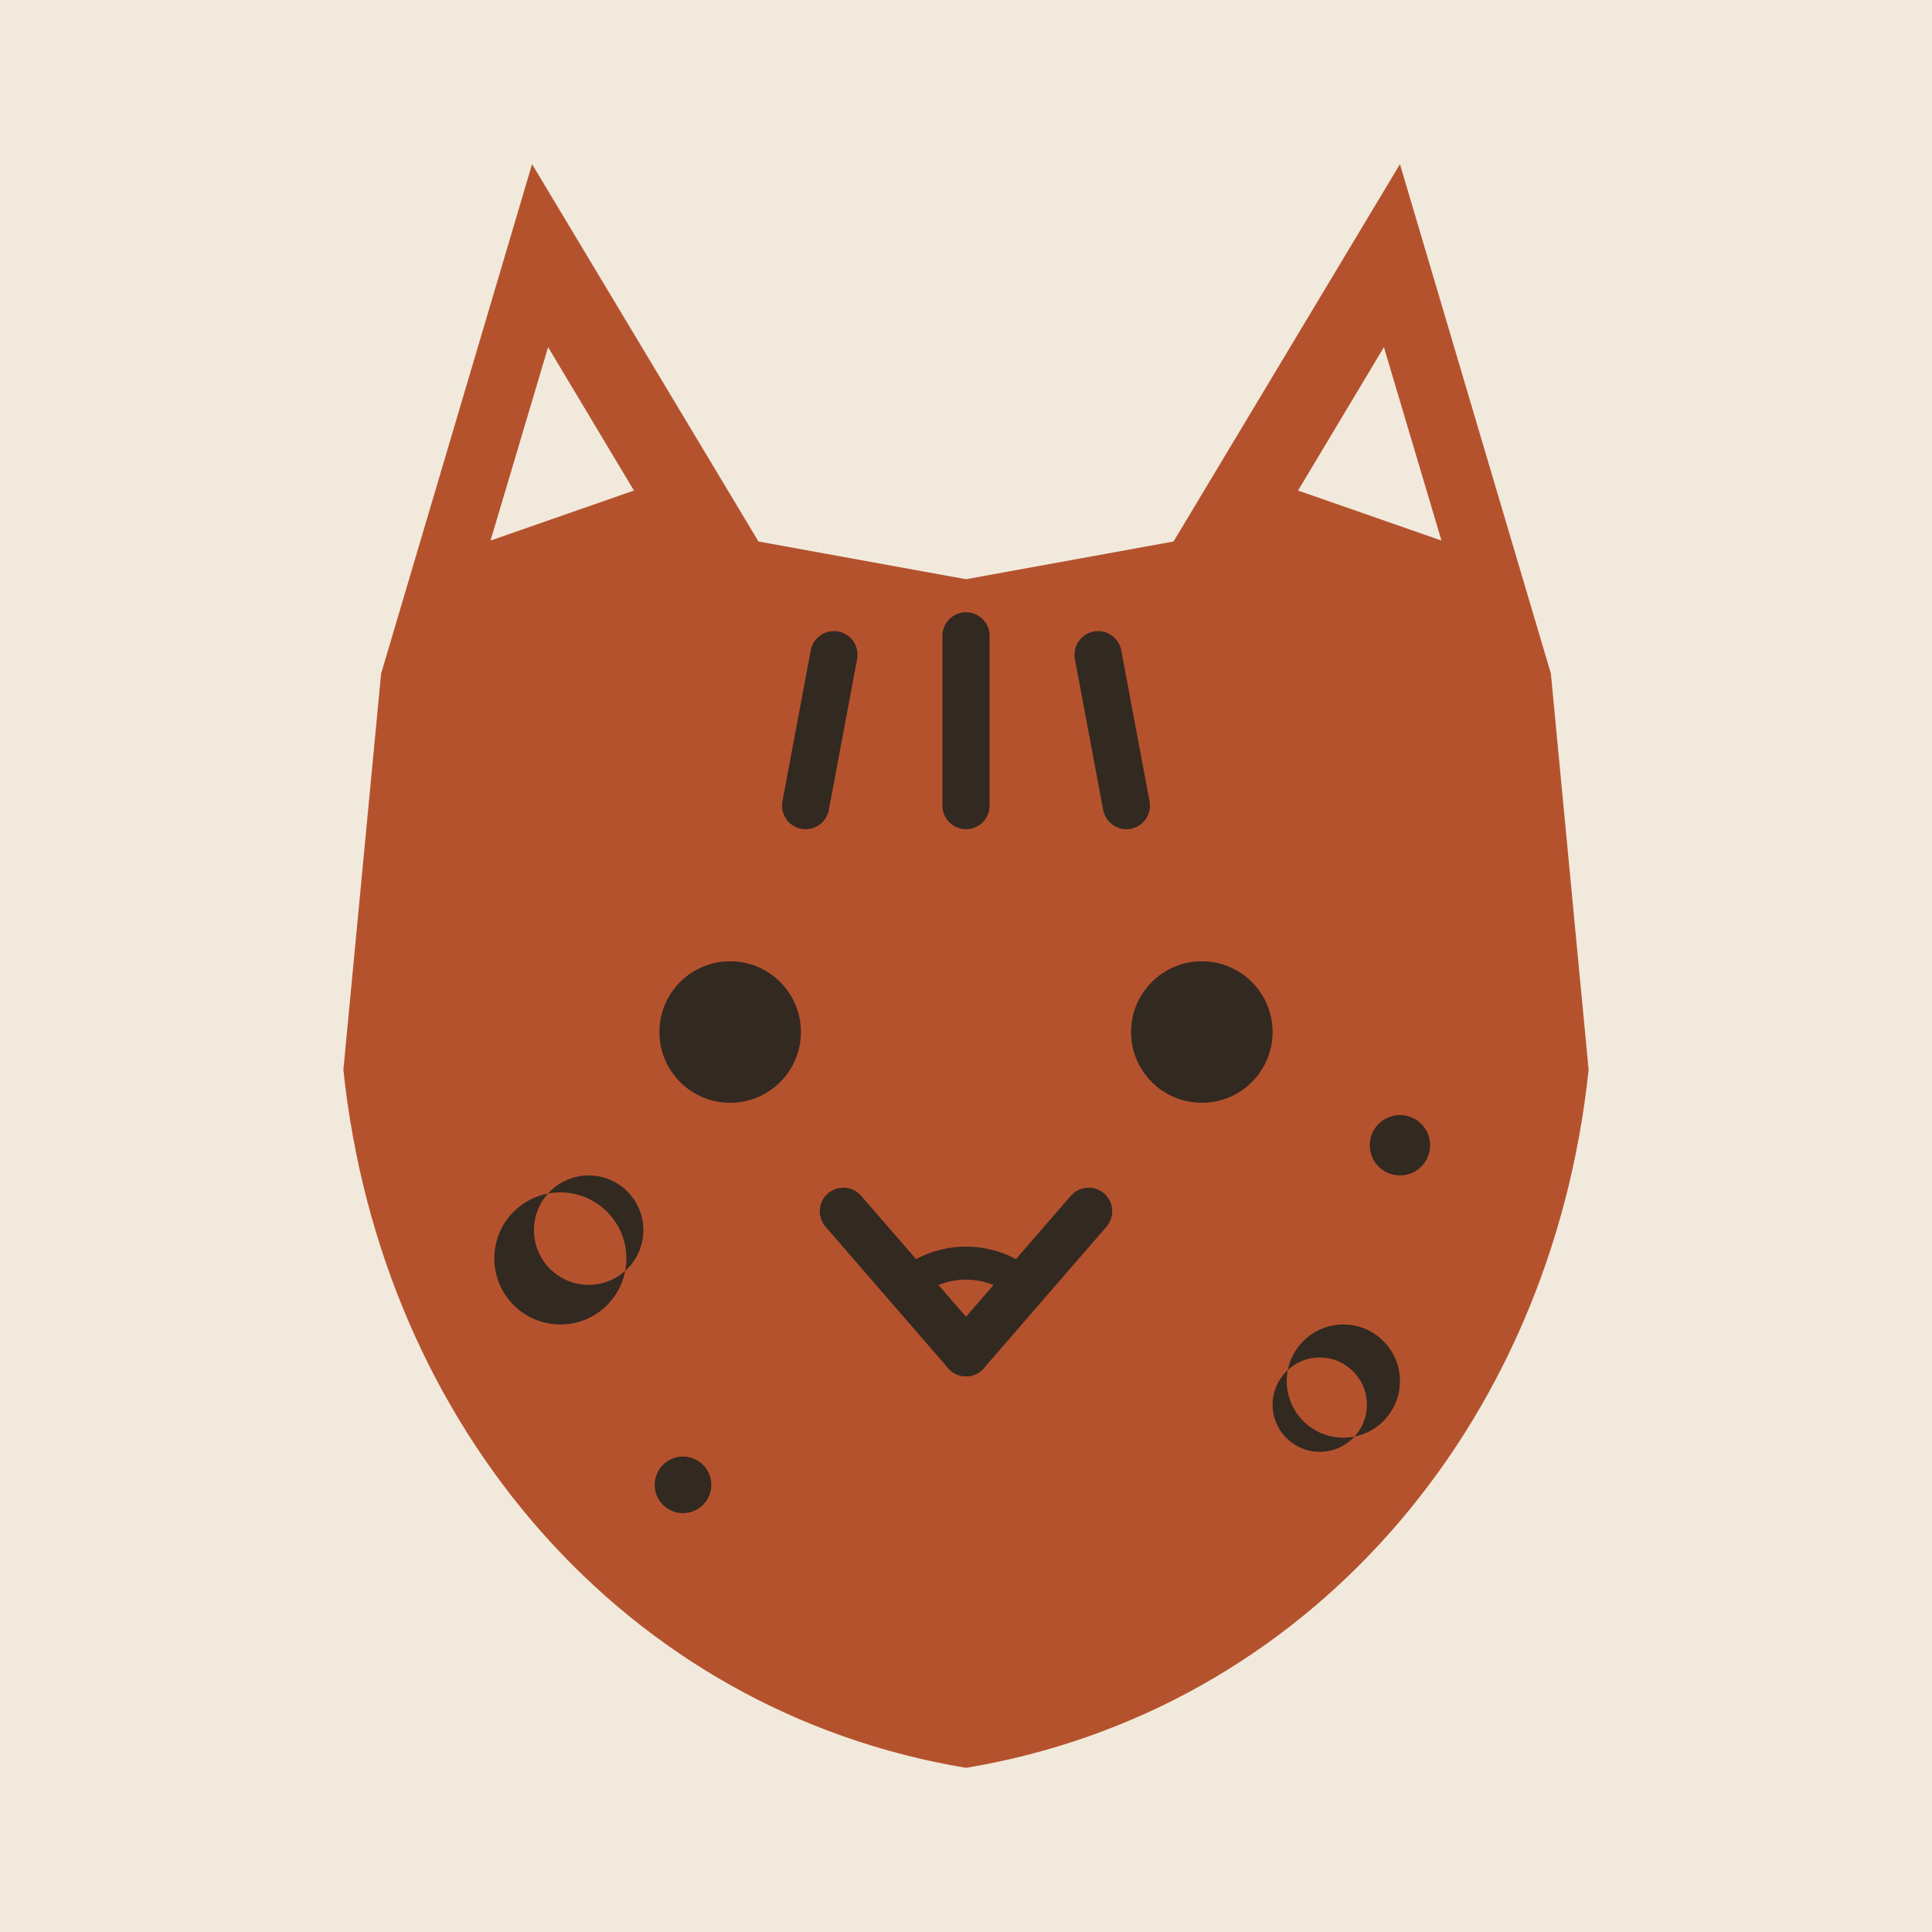
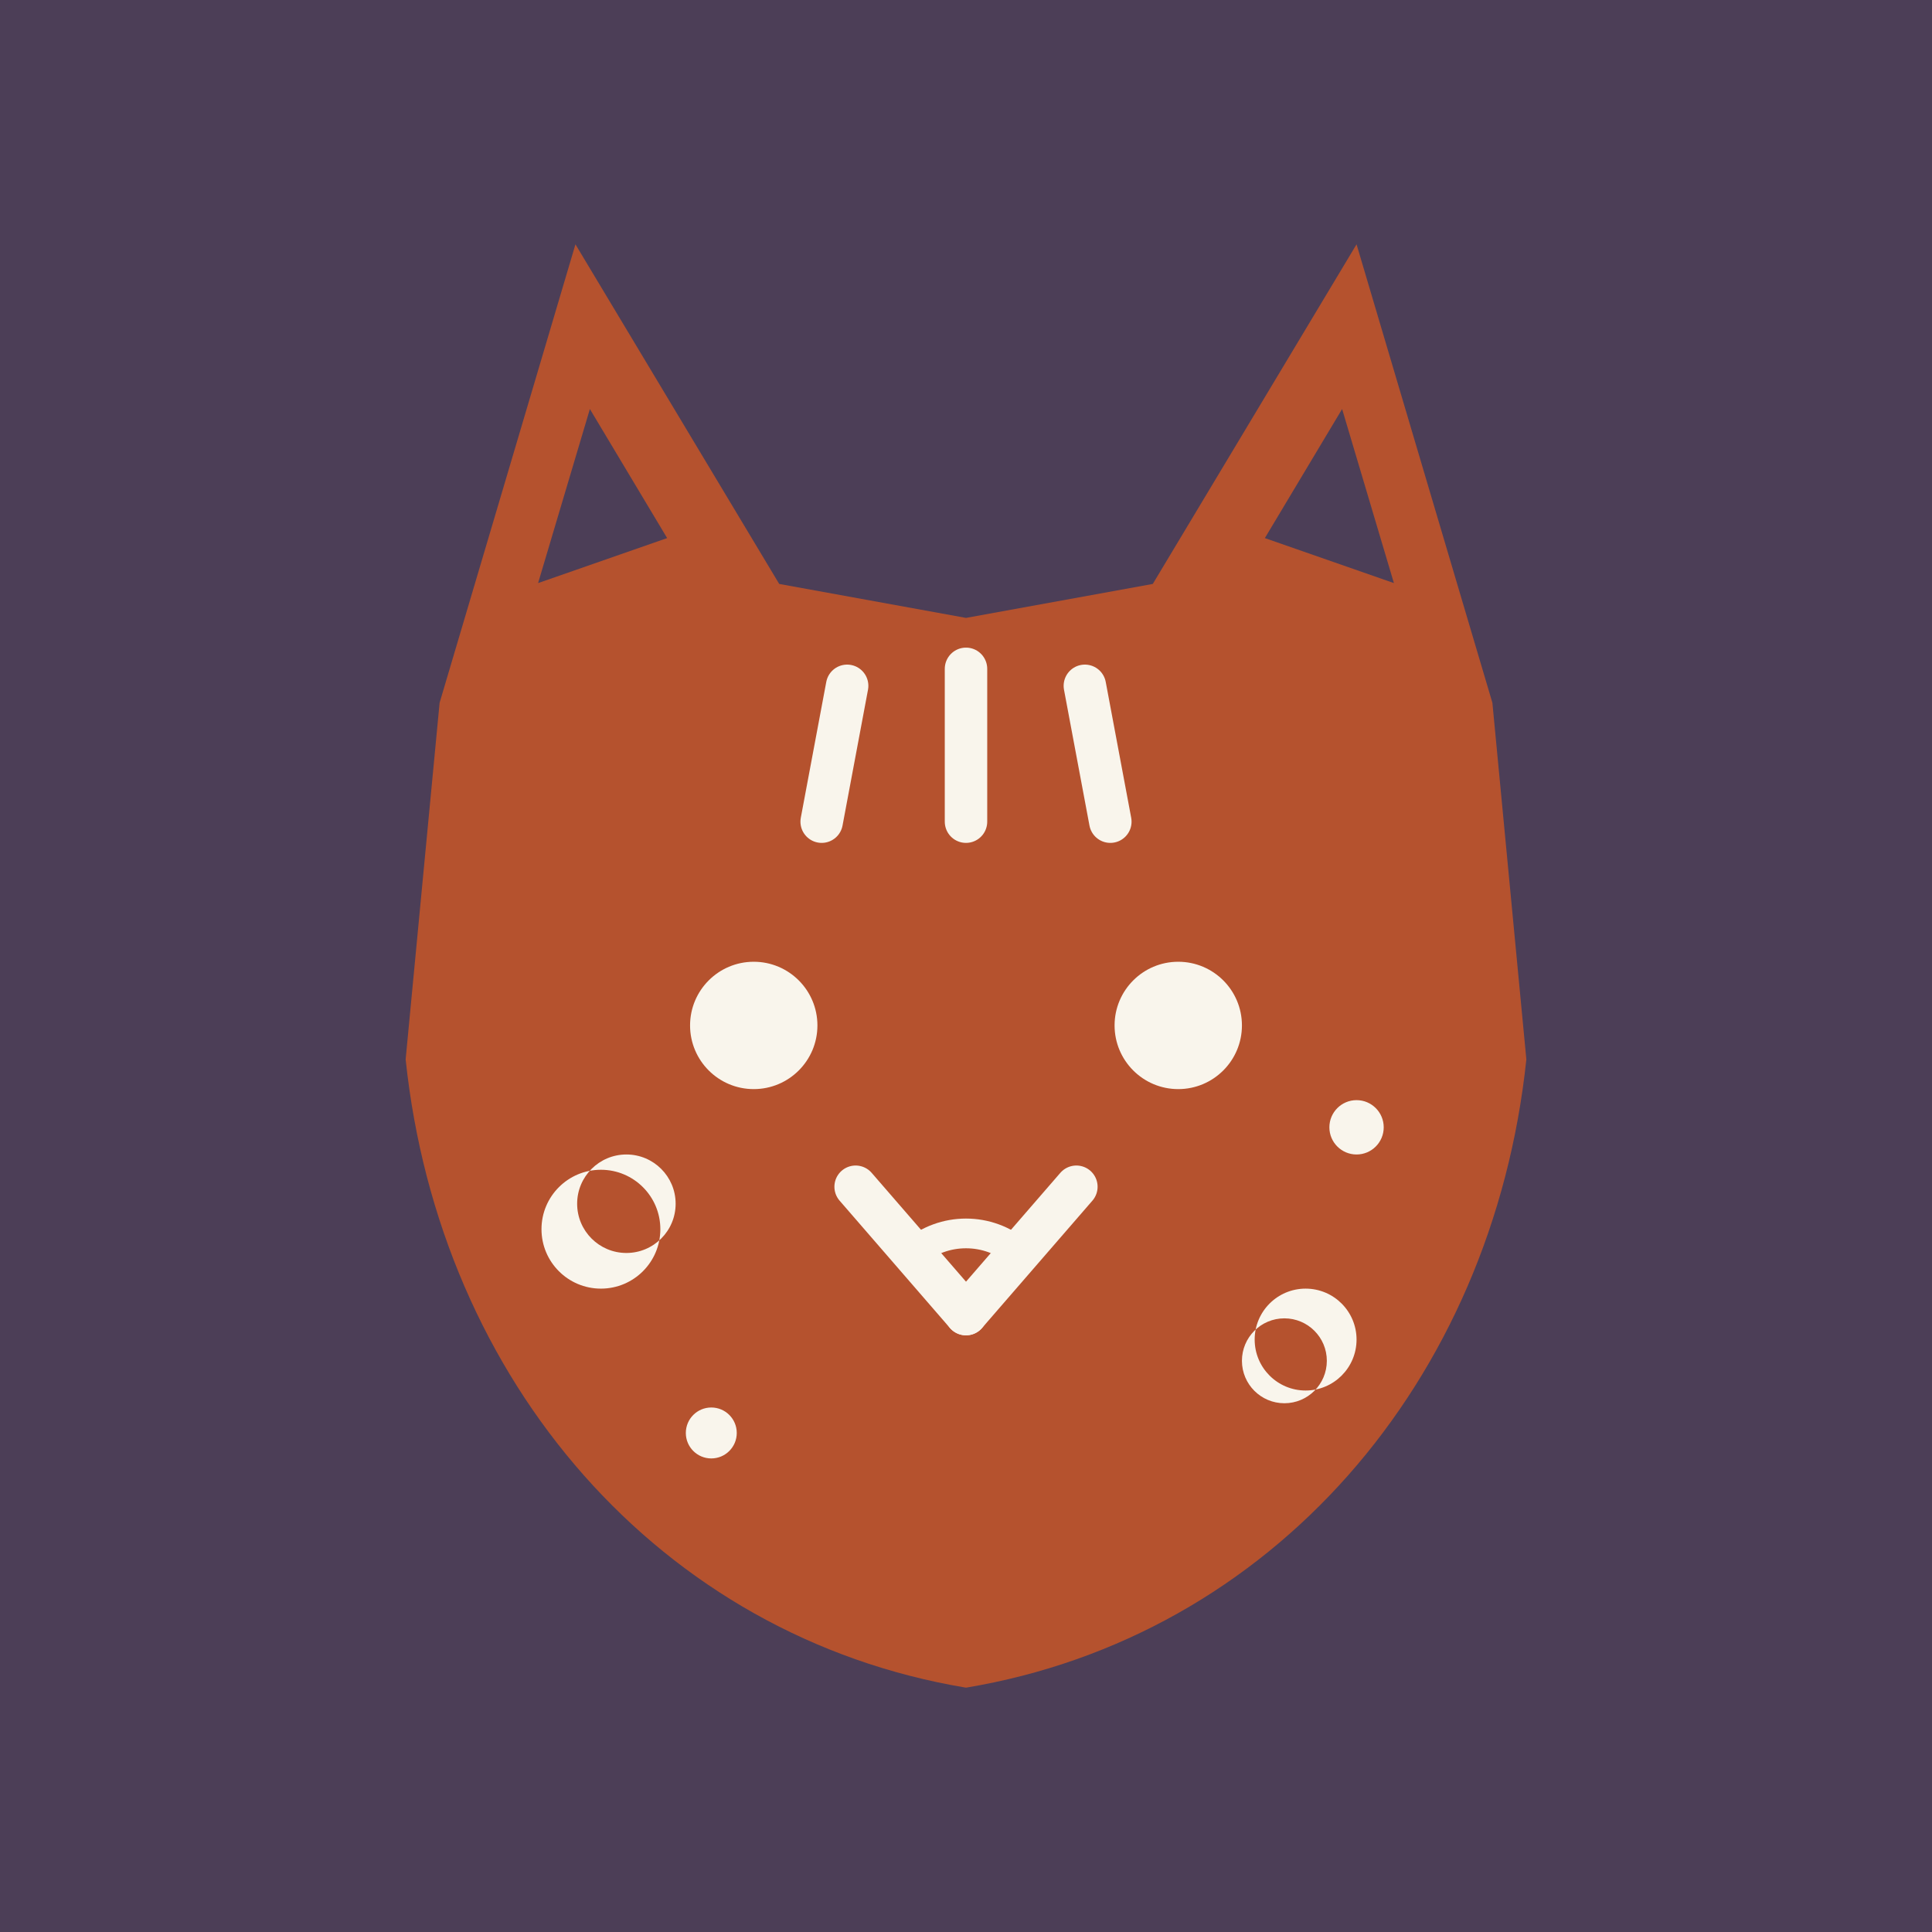
<svg xmlns="http://www.w3.org/2000/svg" viewBox="0 0 512 512">
-   <rect width="512" height="512" fill="#f1eadc" />
-   <g transform="translate(-44 -41.5) scale(2.5)">
+   <rect width="512" height="512" fill="#4C3E57" />
+   <g transform="translate(-14 -11.75) scale(2.25)">
    <path fill-rule="evenodd" fill="#B5522E" d="     M 58 88 L 74 34 L 98 74 L 120 78 L 142 74 L 166 34 L 182 88 L 186 130     C 182 168 156 198 120 204 C 84 198 58 168 54 130 Z     M 170.4 73.9 L 155.2 68.6 L 164.3 53.4 Z     M 69.6 73.9 L 75.7 53.4 L 84.8 68.6 Z" />
-     <path d="M 106 86 L 103 102" stroke="#322921" stroke-width="5" stroke-linecap="round" />
-     <path d="M 120 84 L 120 102" stroke="#322921" stroke-width="5" stroke-linecap="round" />
-     <path d="M 134 86 L 137 102" stroke="#322921" stroke-width="5" stroke-linecap="round" />
-     <circle cx="95" cy="126" r="7.5" fill="#322921" />
-     <circle cx="145" cy="126" r="7.5" fill="#322921" />
-     <path d="M 120 160 L 107 145" stroke="#322921" stroke-width="5" stroke-linecap="round" />
-     <path d="M 120 160 L 133 145" stroke="#322921" stroke-width="5" stroke-linecap="round" />
-     <path d="M 113.8 152.8 A 9.5 9.5 0 0 1 126.2 152.8" stroke="#322921" stroke-width="3.5" fill="none" stroke-linecap="round" />
-     <path fill-rule="evenodd" fill="#322921" d="     M 77 143 A 7 7 0 1 0 77 157 A 7 7 0 1 0 77 143 Z     M 80 141.2 A 5.8 5.8 0 1 0 80 152.8 A 5.8 5.8 0 1 0 80 141.2 Z" />
-     <path fill-rule="evenodd" fill="#322921" d="     M 160 157 A 6 6 0 1 0 160 169 A 6 6 0 1 0 160 157 Z     M 157.5 160.5 A 5 5 0 1 0 157.5 170.5 A 5 5 0 1 0 157.5 160.5 Z" />
-     <circle cx="166" cy="138" r="3.2" fill="#322921" />
-     <circle cx="90" cy="174" r="3" fill="#322921" />
+     <path d="M 106 86 L 103 102" stroke="#F9F5EC" stroke-width="5" stroke-linecap="round" />
+     <path d="M 120 84 L 120 102" stroke="#F9F5EC" stroke-width="5" stroke-linecap="round" />
+     <path d="M 134 86 L 137 102" stroke="#F9F5EC" stroke-width="5" stroke-linecap="round" />
+     <circle cx="95" cy="126" r="7.5" fill="#F9F5EC" />
+     <circle cx="145" cy="126" r="7.5" fill="#F9F5EC" />
+     <path d="M 120 160 L 107 145" stroke="#F9F5EC" stroke-width="5" stroke-linecap="round" />
+     <path d="M 120 160 L 133 145" stroke="#F9F5EC" stroke-width="5" stroke-linecap="round" />
+     <path d="M 113.8 152.8 A 9.5 9.5 0 0 1 126.2 152.8" stroke="#F9F5EC" stroke-width="3.5" fill="none" stroke-linecap="round" />
+     <path fill-rule="evenodd" fill="#F9F5EC" d="     M 77 143 A 7 7 0 1 0 77 157 A 7 7 0 1 0 77 143 Z     M 80 141.2 A 5.8 5.8 0 1 0 80 152.8 A 5.8 5.8 0 1 0 80 141.2 Z" />
+     <path fill-rule="evenodd" fill="#F9F5EC" d="     M 160 157 A 6 6 0 1 0 160 169 A 6 6 0 1 0 160 157 Z     M 157.5 160.5 A 5 5 0 1 0 157.5 170.5 A 5 5 0 1 0 157.5 160.5 Z" />
+     <circle cx="166" cy="138" r="3.2" fill="#F9F5EC" />
+     <circle cx="90" cy="174" r="3" fill="#F9F5EC" />
  </g>
</svg>
